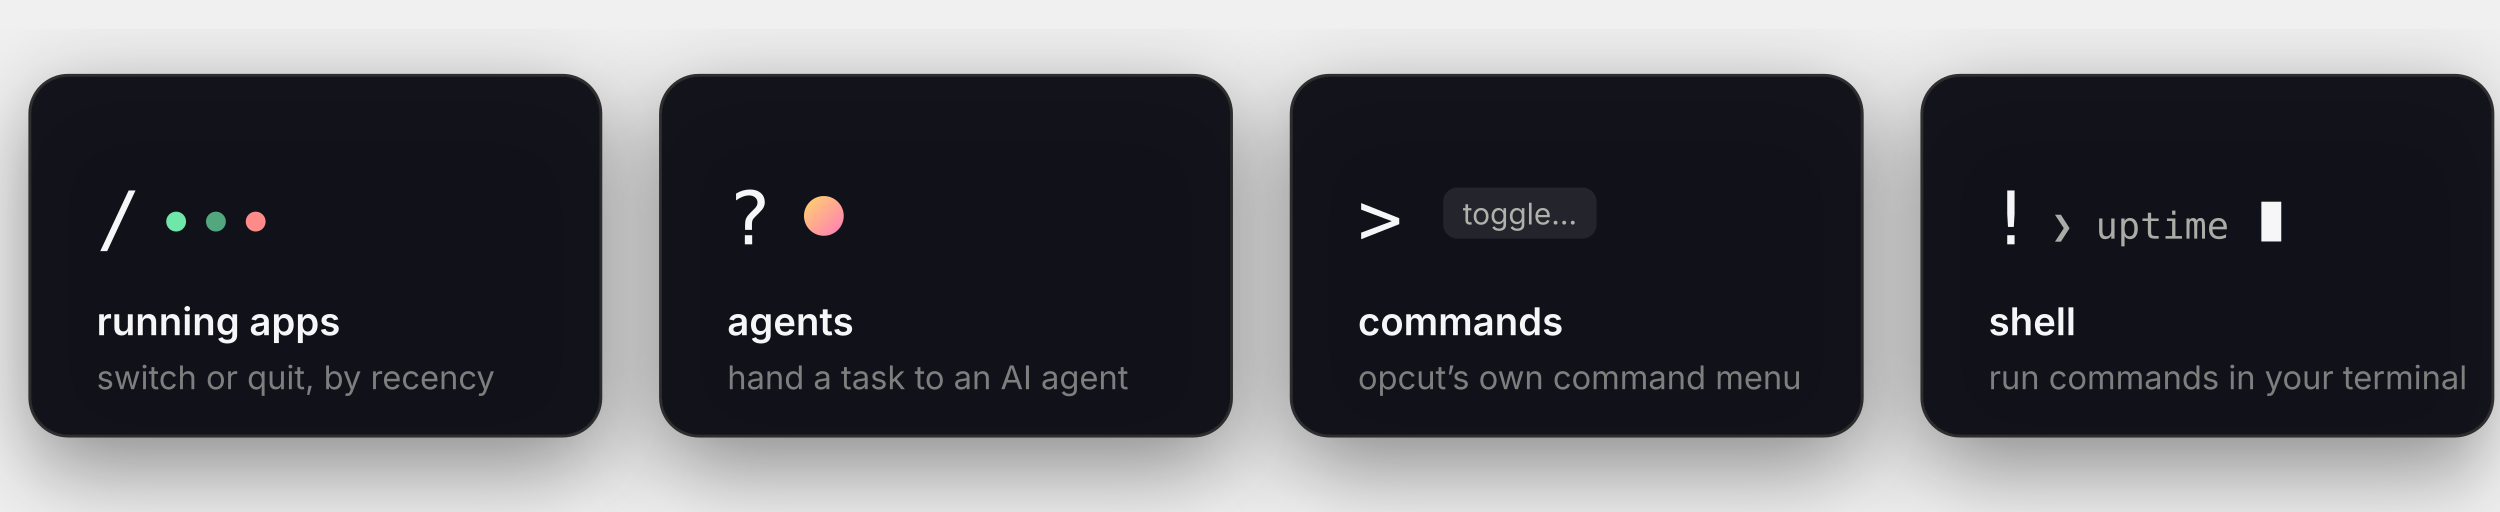
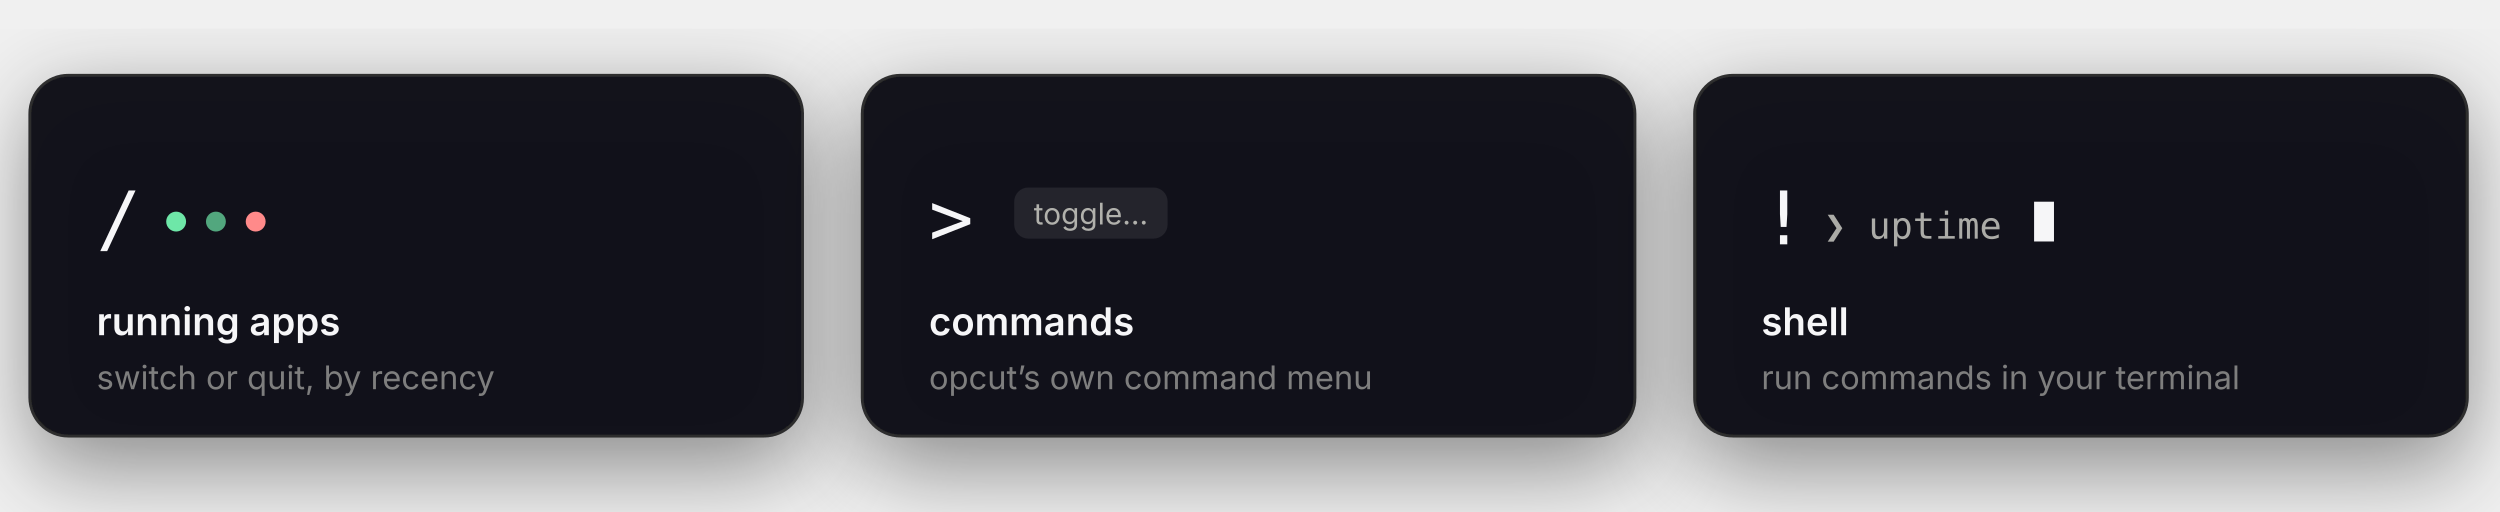
<svg xmlns="http://www.w3.org/2000/svg" width="880" height="180" viewBox="0 0 880 180" fill="none">
  <style>
    .f { font-family: -apple-system, BlinkMacSystemFont, "Segoe UI", sans-serif; }
    .m { font-family: ui-monospace, "SF Mono", Menlo, monospace; }
-     @keyframes orb { 0%, 100% { transform: scale(1); opacity: .9; } 50% { transform: scale(1.25); opacity: 1; } }
-     .orb { animation: orb 2.4s ease-in-out infinite; transform-origin: 234px 76px; }
    @keyframes blink { 0%, 60% { opacity: 1; } 61%, 100% { opacity: .2; } }
    .cur { animation: blink 1.2s step-end infinite; }
-     @media (prefers-reduced-motion: reduce) { .orb, .cur { animation: none; } }
+     @media (prefers-reduced-motion: reduce) { .cur { animation: none; } }
  </style>
  <defs>
-     <linearGradient id="ai" x1="0" y1="0" x2="1" y2="1">
-       <stop offset="0" stop-color="#ffd56b" />
-       <stop offset="1" stop-color="#ff7ab8" />
-     </linearGradient>
    <filter id="s" x="-30%" y="-30%" width="160%" height="170%">
      <feDropShadow dx="0" dy="10" stdDeviation="16" flood-color="#000" flood-opacity="0.45" />
    </filter>
  </defs>
  <g filter="url(#s)">
-     <rect x="10" y="26" width="202" height="128" rx="14" fill="#121215" fill-opacity="0.97" />
-     <rect x="10.5" y="26.5" width="201" height="127" rx="13.5" stroke="#ffffff" stroke-opacity="0.1" />
+     <rect x="10" y="26" width="273" height="128" rx="14" fill="#121215" fill-opacity="0.97" />
+     <rect x="10.5" y="26.5" width="272" height="127" rx="13.5" stroke="#ffffff" stroke-opacity="0.1" />
  </g>
  <text x="34" y="86" class="m" font-size="26" fill="#f6f6f8">/</text>
  <circle cx="62" cy="78" r="3.5" fill="#6ee7a8" />
  <circle cx="76" cy="78" r="3.5" fill="#6ee7a8" opacity="0.7" />
  <circle cx="90" cy="78" r="3.5" fill="#ff8a8a" />
  <text x="34" y="118" class="f" font-size="13.5" font-weight="600" fill="#f6f6f8">running apps</text>
  <text x="34" y="137" class="f" font-size="11.5" fill="#ecece2" opacity="0.5">switch or quit, by recency</text>
  <g filter="url(#s)">
-     <rect x="232" y="26" width="202" height="128" rx="14" fill="#121215" fill-opacity="0.97" />
-     <rect x="232.5" y="26.5" width="201" height="127" rx="13.5" stroke="#ffffff" stroke-opacity="0.1" />
+     <rect x="303" y="26" width="273" height="128" rx="14" fill="#121215" fill-opacity="0.97" />
+     <rect x="303.5" y="26.5" width="272" height="127" rx="13.5" stroke="#ffffff" stroke-opacity="0.1" />
  </g>
-   <text x="256" y="86" class="m" font-size="26" fill="#f6f6f8">?</text>
-   <circle cx="290" cy="76" r="7" fill="url(#ai)" class="orb" />
-   <text x="256" y="118" class="f" font-size="13.5" font-weight="600" fill="#f6f6f8">agents</text>
-   <text x="256" y="137" class="f" font-size="11.5" fill="#ecece2" opacity="0.5">hand a task to an AI agent</text>
+   <text x="327" y="86" class="m" font-size="26" fill="#f6f6f8">&gt;</text>
+   <rect x="357" y="66" width="54" height="18" rx="5" fill="#ffffff" fill-opacity="0.08" />
+   <text x="384" y="79" class="f" font-size="10.5" fill="#ecece2" opacity="0.7" text-anchor="middle">toggle…</text>
+   <text x="327" y="118" class="f" font-size="13.5" font-weight="600" fill="#f6f6f8">commands</text>
+   <text x="327" y="137" class="f" font-size="11.5" fill="#ecece2" opacity="0.5">opcut’s own command menu</text>
  <g filter="url(#s)">
-     <rect x="454" y="26" width="202" height="128" rx="14" fill="#121215" fill-opacity="0.97" />
-     <rect x="454.5" y="26.5" width="201" height="127" rx="13.5" stroke="#ffffff" stroke-opacity="0.1" />
+     <rect x="596" y="26" width="273" height="128" rx="14" fill="#121215" fill-opacity="0.97" />
+     <rect x="596.5" y="26.5" width="272" height="127" rx="13.5" stroke="#ffffff" stroke-opacity="0.1" />
  </g>
-   <text x="478" y="86" class="m" font-size="26" fill="#f6f6f8">&gt;</text>
-   <rect x="508" y="66" width="54" height="18" rx="5" fill="#ffffff" fill-opacity="0.08" />
-   <text x="535" y="79" class="f" font-size="10.5" fill="#ecece2" opacity="0.7" text-anchor="middle">toggle…</text>
-   <text x="478" y="118" class="f" font-size="13.5" font-weight="600" fill="#f6f6f8">commands</text>
-   <text x="478" y="137" class="f" font-size="11.5" fill="#ecece2" opacity="0.5">opcut’s own command menu</text>
-   <g filter="url(#s)">
-     <rect x="676" y="26" width="202" height="128" rx="14" fill="#121215" fill-opacity="0.97" />
-     <rect x="676.5" y="26.5" width="201" height="127" rx="13.5" stroke="#ffffff" stroke-opacity="0.1" />
-   </g>
-   <text x="700" y="86" class="m" font-size="26" fill="#f6f6f8">!</text>
-   <text x="722" y="84" class="m" font-size="13" fill="#ecece2" opacity="0.7">❯ uptime</text>
-   <rect x="796" y="71" width="7" height="14" fill="#f6f6f8" class="cur" />
-   <text x="700" y="118" class="f" font-size="13.5" font-weight="600" fill="#f6f6f8">shell</text>
-   <text x="700" y="137" class="f" font-size="11.5" fill="#ecece2" opacity="0.5">run commands in your terminal</text>
+   <text x="620" y="86" class="m" font-size="26" fill="#f6f6f8">!</text>
+   <text x="642" y="84" class="m" font-size="13" fill="#ecece2" opacity="0.7">❯ uptime</text>
+   <rect x="716" y="71" width="7" height="14" fill="#f6f6f8" class="cur" />
+   <text x="620" y="118" class="f" font-size="13.5" font-weight="600" fill="#f6f6f8">shell</text>
+   <text x="620" y="137" class="f" font-size="11.5" fill="#ecece2" opacity="0.5">run commands in your terminal</text>
</svg>
